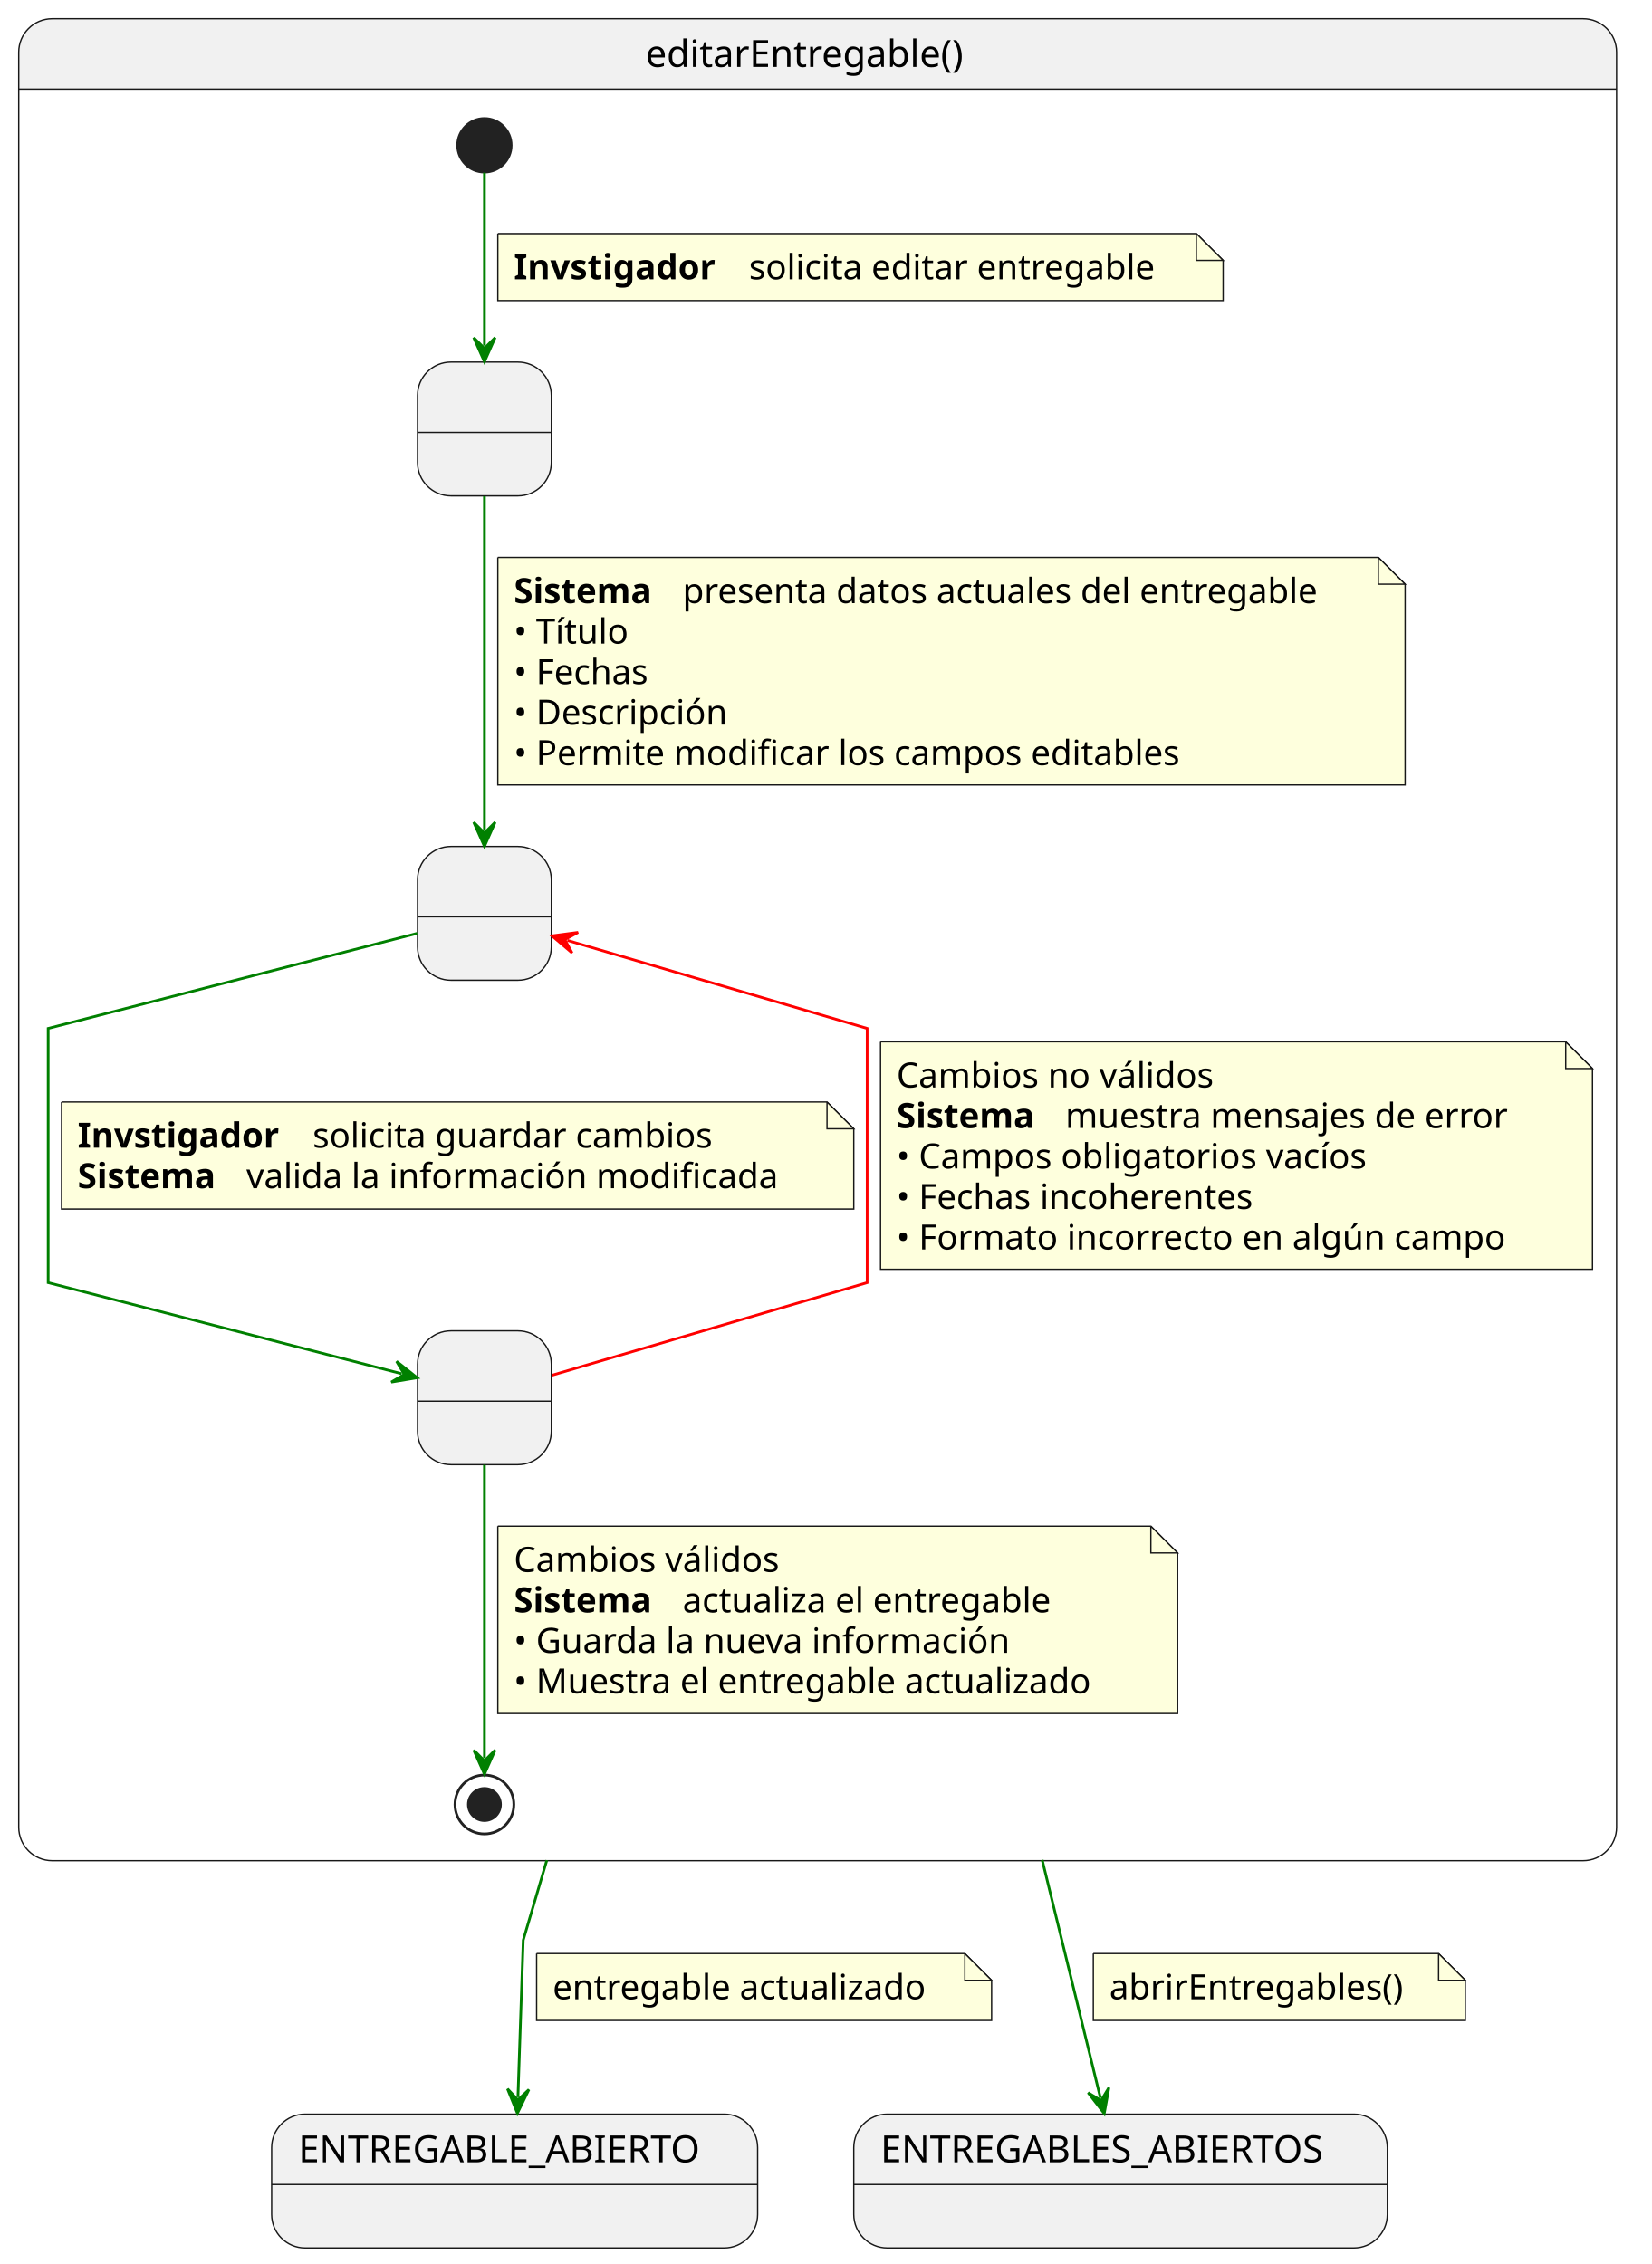
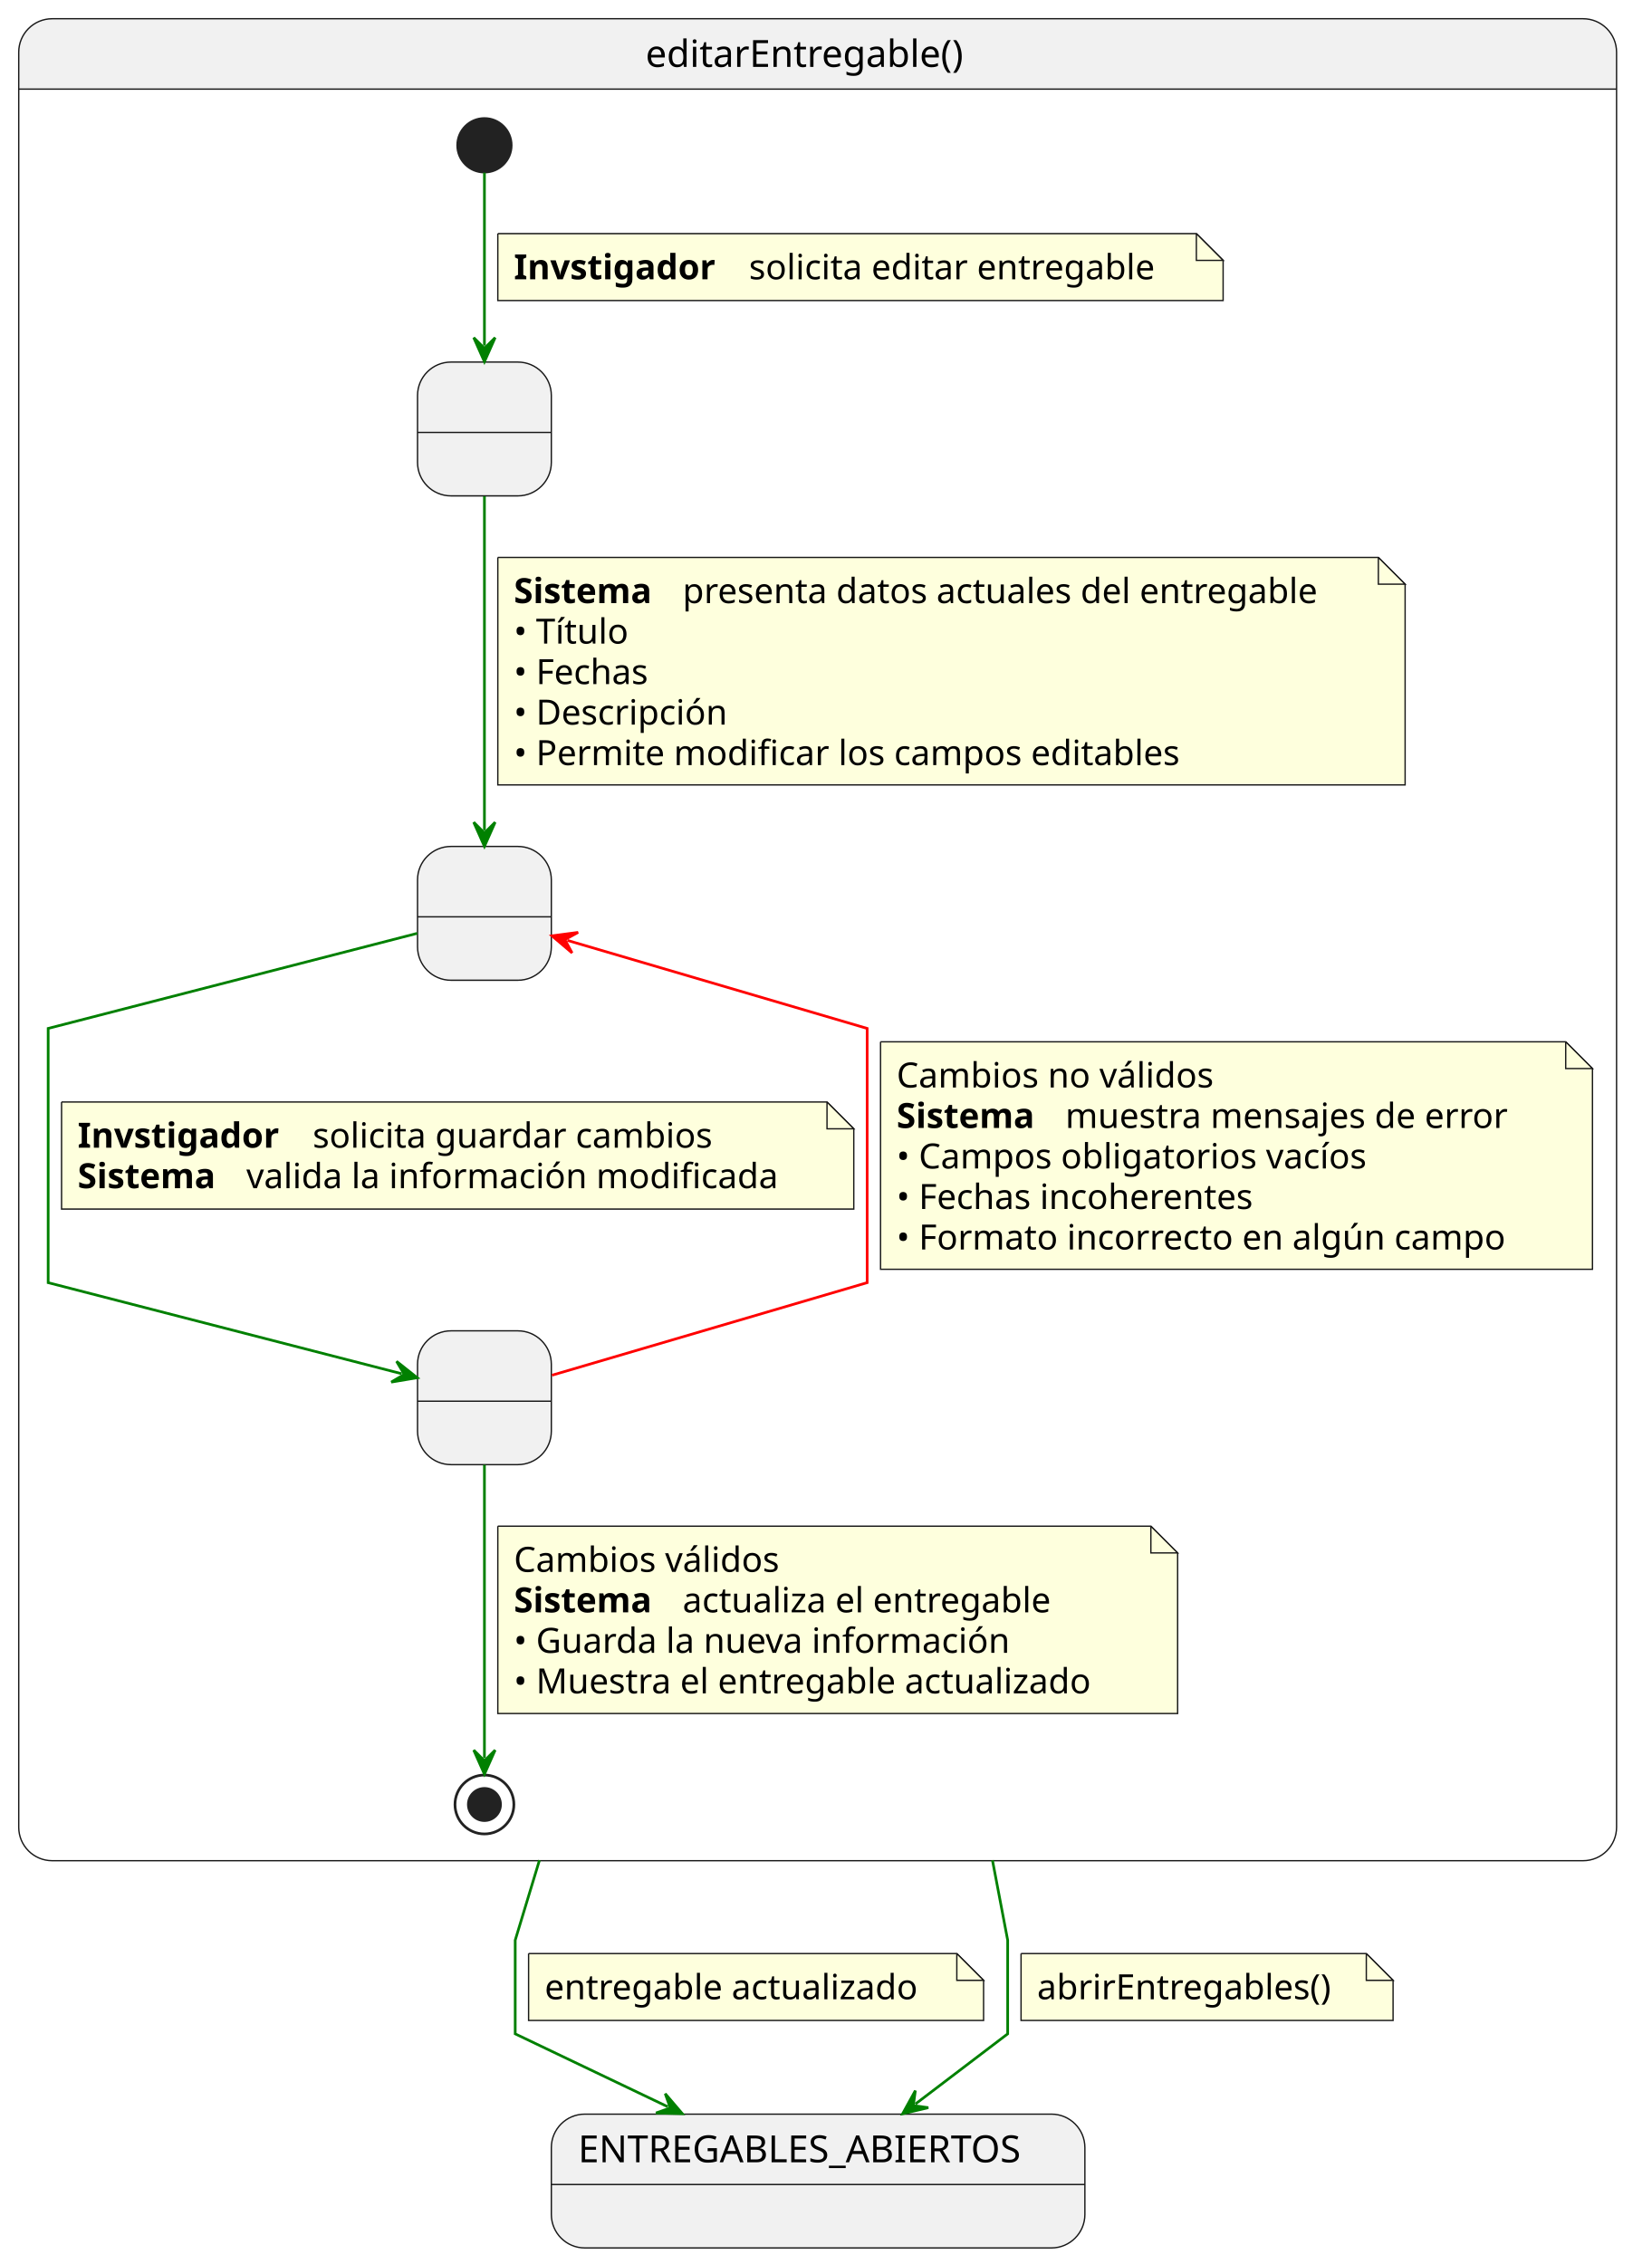
<svg xmlns="http://www.w3.org/2000/svg" contentStyleType="text/css" data-diagram-type="STATE" height="846px" preserveAspectRatio="none" style="width:617px;height:846px;background:#FFFFFF;" version="1.1" viewBox="0 0 617 846" width="617px" zoomAndPan="magnify">
  <defs />
  <g>
    <path d="M19.5,7 L591.5,7 A12.5,12.5 0 0 1 604,19.5 L604,33.297 L7,33.297 L7,19.5 A12.5,12.5 0 0 1 19.5,7" fill="#F1F1F1" />
    <rect fill="none" height="688.297" rx="12.5" ry="12.5" style="stroke:#181818;stroke-width:0.5;" width="597" x="7" y="7" />
    <line style="stroke:#181818;stroke-width:0.5;" x1="7" x2="604" y1="33.297" y2="33.297" />
    <text fill="#000000" font-family="sans-serif" font-size="14" lengthAdjust="spacing" textLength="128.57" x="241.215" y="24.995">editarEntregable()</text>
    <g id="editarEntregable.MostrandoEntregable">
      <rect fill="#F1F1F1" height="50" rx="12.5" ry="12.5" style="stroke:#181818;stroke-width:0.5;" width="50" x="156" y="135.297" />
      <line style="stroke:#181818;stroke-width:0.5;" x1="156" x2="206" y1="161.594" y2="161.594" />
      <text fill="#000000" font-family="sans-serif" font-size="14" lengthAdjust="spacing" textLength="4.45" x="178.775" y="153.292"> </text>
    </g>
    <g id="editarEntregable.EditandoEntregable">
      <rect fill="#F1F1F1" height="50" rx="12.5" ry="12.5" style="stroke:#181818;stroke-width:0.5;" width="50" x="156" y="316.297" />
      <line style="stroke:#181818;stroke-width:0.5;" x1="156" x2="206" y1="342.594" y2="342.594" />
      <text fill="#000000" font-family="sans-serif" font-size="14" lengthAdjust="spacing" textLength="4.45" x="178.775" y="334.292"> </text>
    </g>
    <g id="editarEntregable.ValidandoCambios">
      <rect fill="#F1F1F1" height="50" rx="12.5" ry="12.5" style="stroke:#181818;stroke-width:0.5;" width="50" x="156" y="497.297" />
      <line style="stroke:#181818;stroke-width:0.5;" x1="156" x2="206" y1="523.594" y2="523.594" />
      <text fill="#000000" font-family="sans-serif" font-size="14" lengthAdjust="spacing" textLength="4.45" x="178.775" y="515.292"> </text>
    </g>
    <ellipse cx="181" cy="54.297" fill="#222222" rx="10" ry="10" style="stroke:#222222;stroke-width:1;" />
    <ellipse cx="181" cy="674.297" fill="none" rx="11" ry="11" style="stroke:#222222;stroke-width:1;" />
    <ellipse cx="181" cy="674.297" fill="#222222" rx="6" ry="6" style="stroke:#222222;stroke-width:1;" />
    <g class="link" data-entity-1=".start.editarEntregable" data-entity-2="MostrandoEntregable" data-source-line="9" data-uid="lnk3" id="link_.start.editarEntregable_MostrandoEntregable">
      <path d="M181,64.527 C181,80.237 181,106.657 181,129.167" fill="none" id="*start*editarEntregable-to-MostrandoEntregable" style="stroke:#008000;stroke-width:1;" />
      <polygon fill="#008000" points="181,135.167,185,126.167,181,130.167,177,126.167,181,135.167" style="stroke:#008000;stroke-width:1;" />
      <path d="M186,87.297 L186,112.297 L457,112.297 L457,97.297 L447,87.297 L186,87.297" fill="#FEFFDD" style="stroke:#181818;stroke-width:0.5;" />
      <path d="M447,87.297 L447,97.297 L457,97.297 L447,87.297" fill="#FEFFDD" style="stroke:#181818;stroke-width:0.5;" />
      <text fill="#000000" font-family="sans-serif" font-size="13" font-weight="bold" lengthAdjust="spacing" textLength="83.7" x="192" y="104.364">Invstigador</text>
      <text fill="#000000" font-family="sans-serif" font-size="13" lengthAdjust="spacing" textLength="163.065" x="279.832" y="104.364">solicita editar entregable</text>
    </g>
    <g class="link" data-entity-1="MostrandoEntregable" data-entity-2="EditandoEntregable" data-source-line="14" data-uid="lnk4" id="link_MostrandoEntregable_EditandoEntregable">
      <path d="M181,185.437 C181,219.697 181,276.047 181,310.257" fill="none" id="MostrandoEntregable-to-EditandoEntregable" style="stroke:#008000;stroke-width:1;" />
      <polygon fill="#008000" points="181,316.257,185,307.257,181,311.257,177,307.257,181,316.257" style="stroke:#008000;stroke-width:1;" />
      <path d="M186,208.297 L186,293.297 L525,293.297 L525,218.297 L515,208.297 L186,208.297" fill="#FEFFDD" style="stroke:#181818;stroke-width:0.5;" />
      <path d="M515,208.297 L515,218.297 L525,218.297 L515,208.297" fill="#FEFFDD" style="stroke:#181818;stroke-width:0.5;" />
      <text fill="#000000" font-family="sans-serif" font-size="13" font-weight="bold" lengthAdjust="spacing" textLength="58.906" x="192" y="225.364">Sistema</text>
      <text fill="#000000" font-family="sans-serif" font-size="13" lengthAdjust="spacing" textLength="255.658" x="255.039" y="225.364">presenta datos actuales del entregable</text>
      <text fill="#000000" font-family="sans-serif" font-size="13" lengthAdjust="spacing" textLength="48.255" x="192" y="240.497">• Título</text>
      <text fill="#000000" font-family="sans-serif" font-size="13" lengthAdjust="spacing" textLength="57.402" x="192" y="255.629">• Fechas</text>
      <text fill="#000000" font-family="sans-serif" font-size="13" lengthAdjust="spacing" textLength="87.89" x="192" y="270.762">• Descripción</text>
      <text fill="#000000" font-family="sans-serif" font-size="13" lengthAdjust="spacing" textLength="268.665" x="192" y="285.895">• Permite modificar los campos editables</text>
    </g>
    <g class="link" data-entity-1="EditandoEntregable" data-entity-2="ValidandoCambios" data-source-line="23" data-uid="lnk5" id="link_EditandoEntregable_ValidandoCambios">
      <path d="M155.89,348.767 C110.17,360.547 18,384.297 18,384.297 C18,384.297 18,479.297 18,479.297 C18,479.297 104.36,501.55 150.08,513.33" fill="none" id="EditandoEntregable-to-ValidandoCambios" style="stroke:#008000;stroke-width:1;" />
      <polygon fill="#008000" points="155.89,514.827,148.173,508.708,151.048,513.579,146.177,516.455,155.89,514.827" style="stroke:#008000;stroke-width:1;" />
      <path d="M23,411.797 L23,451.797 L319,451.797 L319,421.797 L309,411.797 L23,411.797" fill="#FEFFDD" style="stroke:#181818;stroke-width:0.5;" />
      <path d="M309,411.797 L309,421.797 L319,421.797 L309,411.797" fill="#FEFFDD" style="stroke:#181818;stroke-width:0.5;" />
      <text fill="#000000" font-family="sans-serif" font-size="13" font-weight="bold" lengthAdjust="spacing" textLength="83.7" x="29" y="428.864">Invstigador</text>
      <text fill="#000000" font-family="sans-serif" font-size="13" lengthAdjust="spacing" textLength="159.77" x="116.832" y="428.864">solicita guardar cambios</text>
      <text fill="#000000" font-family="sans-serif" font-size="13" font-weight="bold" lengthAdjust="spacing" textLength="58.906" x="29" y="443.997">Sistema</text>
      <text fill="#000000" font-family="sans-serif" font-size="13" lengthAdjust="spacing" textLength="212.386" x="92.039" y="443.997">valida la información modificada</text>
    </g>
    <g class="link" data-entity-1="ValidandoCambios" data-entity-2="EditandoEntregable" data-source-line="29" data-uid="lnk6" id="link_ValidandoCambios_EditandoEntregable">
      <path d="M206.24,513.887 C247.29,501.827 324,479.297 324,479.297 C324,479.297 324,384.297 324,384.297 C324,384.297 253.047,363.458 211.997,351.398" fill="none" id="ValidandoCambios-to-EditandoEntregable" style="stroke:#FF0000;stroke-width:1;" />
      <polygon fill="#FF0000" points="206.24,349.707,213.748,356.082,211.037,351.116,216.003,348.406,206.24,349.707" style="stroke:#FF0000;stroke-width:1;" />
      <path d="M329,389.297 L329,474.297 L595,474.297 L595,399.297 L585,389.297 L329,389.297" fill="#FEFFDD" style="stroke:#181818;stroke-width:0.5;" />
      <path d="M585,389.297 L585,399.297 L595,399.297 L585,389.297" fill="#FEFFDD" style="stroke:#181818;stroke-width:0.5;" />
      <text fill="#000000" font-family="sans-serif" font-size="13" lengthAdjust="spacing" textLength="126.617" x="335" y="406.364">Cambios no válidos</text>
      <text fill="#000000" font-family="sans-serif" font-size="13" font-weight="bold" lengthAdjust="spacing" textLength="58.906" x="335" y="421.497">Sistema</text>
      <text fill="#000000" font-family="sans-serif" font-size="13" lengthAdjust="spacing" textLength="176.738" x="398.039" y="421.497">muestra mensajes de error</text>
      <text fill="#000000" font-family="sans-serif" font-size="13" lengthAdjust="spacing" textLength="190.277" x="335" y="436.629">• Campos obligatorios vacíos</text>
      <text fill="#000000" font-family="sans-serif" font-size="13" lengthAdjust="spacing" textLength="146.174" x="335" y="451.762">• Fechas incoherentes</text>
      <text fill="#000000" font-family="sans-serif" font-size="13" lengthAdjust="spacing" textLength="245.153" x="335" y="466.895">• Formato incorrecto en algún campo</text>
    </g>
    <g class="link" data-entity-1="ValidandoCambios" data-entity-2=".end.editarEntregable" data-source-line="38" data-uid="lnk8" id="link_ValidandoCambios_.end.editarEntregable">
      <path d="M181,547.397 C181,580.687 181,633.317 181,656.967" fill="none" id="ValidandoCambios-to-*end*editarEntregable" style="stroke:#008000;stroke-width:1;" />
      <polygon fill="#008000" points="181,662.967,185,653.967,181,657.967,177,653.967,181,662.967" style="stroke:#008000;stroke-width:1;" />
      <path d="M186,570.297 L186,640.297 L440,640.297 L440,580.297 L430,570.297 L186,570.297" fill="#FEFFDD" style="stroke:#181818;stroke-width:0.5;" />
      <path d="M430,570.297 L430,580.297 L440,580.297 L430,570.297" fill="#FEFFDD" style="stroke:#181818;stroke-width:0.5;" />
      <text fill="#000000" font-family="sans-serif" font-size="13" lengthAdjust="spacing" textLength="106.291" x="192" y="587.364">Cambios válidos</text>
      <text fill="#000000" font-family="sans-serif" font-size="13" font-weight="bold" lengthAdjust="spacing" textLength="58.906" x="192" y="602.497">Sistema</text>
      <text fill="#000000" font-family="sans-serif" font-size="13" lengthAdjust="spacing" textLength="149.062" x="255.039" y="602.497">actualiza el entregable</text>
      <text fill="#000000" font-family="sans-serif" font-size="13" lengthAdjust="spacing" textLength="201.062" x="192" y="617.629">• Guarda la nueva información</text>
      <text fill="#000000" font-family="sans-serif" font-size="13" lengthAdjust="spacing" textLength="233.835" x="192" y="632.762">• Muestra el entregable actualizado</text>
    </g>
-     <g id="ENTREGABLE_ABIERTO">
-       <rect fill="#F1F1F1" height="50" rx="12.5" ry="12.5" style="stroke:#181818;stroke-width:0.5;" width="181.574" x="101.5" y="790" />
-       <line style="stroke:#181818;stroke-width:0.5;" x1="101.5" x2="283.074" y1="816.297" y2="816.297" />
-       <text fill="#000000" font-family="sans-serif" font-size="14" lengthAdjust="spacing" textLength="161.574" x="111.5" y="807.995">ENTREGABLE_ABIERTO</text>
+     <g id="ENTREGABLES_ABIERTOS">
+       <rect fill="#F1F1F1" height="50" rx="12.5" ry="12.5" style="stroke:#181818;stroke-width:0.5;" width="199.348" x="206" y="790" />
+       <line style="stroke:#181818;stroke-width:0.5;" x1="206" x2="405.348" y1="816.297" y2="816.297" />
+       <text fill="#000000" font-family="sans-serif" font-size="14" lengthAdjust="spacing" textLength="179.348" x="216" y="807.995">ENTREGABLES_ABIERTOS</text>
    </g>
-     <g id="ENTREGABLES_ABIERTOS">
-       <rect fill="#F1F1F1" height="50" rx="12.5" ry="12.5" style="stroke:#181818;stroke-width:0.5;" width="199.348" x="319" y="790" />
-       <line style="stroke:#181818;stroke-width:0.5;" x1="319" x2="518.348" y1="816.297" y2="816.297" />
-       <text fill="#000000" font-family="sans-serif" font-size="14" lengthAdjust="spacing" textLength="179.348" x="329" y="807.995">ENTREGABLES_ABIERTOS</text>
+     <g class="link" data-entity-1="editarEntregable" data-entity-2="ENTREGABLES_ABIERTOS" data-source-line="47" data-uid="lnk10" id="link_editarEntregable_ENTREGABLES_ABIERTOS">
+       <path d="M201.56,695.11 C195.91,713.73 192.5,725 192.5,725 C192.5,725 192.5,760 192.5,760 C192.5,760 219.446,772.884 249.536,787.254" fill="none" id="editarEntregable-to-ENTREGABLES_ABIERTOS" style="stroke:#008000;stroke-width:1;" />
+       <polygon fill="#008000" points="254.95,789.84,248.552,782.352,250.438,787.685,245.105,789.571,254.95,789.84" style="stroke:#008000;stroke-width:1;" />
+       <path d="M197.5,730 L197.5,755 L367.5,755 L367.5,740 L357.5,730 L197.5,730" fill="#FEFFDD" style="stroke:#181818;stroke-width:0.5;" />
+       <path d="M357.5,730 L357.5,740 L367.5,740 L357.5,730" fill="#FEFFDD" style="stroke:#181818;stroke-width:0.5;" />
+       <text fill="#000000" font-family="sans-serif" font-size="13" lengthAdjust="spacing" textLength="149.525" x="203.5" y="747.067">entregable actualizado</text>
    </g>
-     <g class="link" data-entity-1="editarEntregable" data-entity-2="ENTREGABLE_ABIERTO" data-source-line="47" data-uid="lnk10" id="link_editarEntregable_ENTREGABLE_ABIERTO">
-       <path d="M204.32,695.11 C198.82,713.73 195.5,725 195.5,725 C195.5,725 194.412,757.333 193.523,783.683" fill="none" id="editarEntregable-to-ENTREGABLE_ABIERTO" style="stroke:#008000;stroke-width:1;" />
-       <polygon fill="#008000" points="193.32,789.68,197.621,780.82,193.489,784.683,189.626,780.55,193.32,789.68" style="stroke:#008000;stroke-width:1;" />
-       <path d="M200.5,730 L200.5,755 L370.5,755 L370.5,740 L360.5,730 L200.5,730" fill="#FEFFDD" style="stroke:#181818;stroke-width:0.5;" />
-       <path d="M360.5,730 L360.5,740 L370.5,740 L360.5,730" fill="#FEFFDD" style="stroke:#181818;stroke-width:0.5;" />
-       <text fill="#000000" font-family="sans-serif" font-size="13" lengthAdjust="spacing" textLength="149.525" x="206.5" y="747.067">entregable actualizado</text>
-     </g>
-     <g class="link" data-entity-1="editarEntregable" data-entity-2="ENTREGABLES_ABIERTOS" data-source-line="52" data-uid="lnk12" id="link_editarEntregable_ENTREGABLES_ABIERTOS">
-       <path d="M389.4,695.02 C399.09,734.63 405.935,762.602 411.155,783.952" fill="none" id="editarEntregable-to-ENTREGABLES_ABIERTOS" style="stroke:#008000;stroke-width:1;" />
-       <polygon fill="#008000" points="412.58,789.78,414.328,780.087,411.392,784.923,406.557,781.987,412.58,789.78" style="stroke:#008000;stroke-width:1;" />
-       <path d="M408.5,730 L408.5,755 L547.5,755 L547.5,740 L537.5,730 L408.5,730" fill="#FEFFDD" style="stroke:#181818;stroke-width:0.5;" />
-       <path d="M537.5,730 L537.5,740 L547.5,740 L537.5,730" fill="#FEFFDD" style="stroke:#181818;stroke-width:0.5;" />
-       <text fill="#000000" font-family="sans-serif" font-size="13" lengthAdjust="spacing" textLength="118.409" x="414.5" y="747.067">abrirEntregables()</text>
+     <g class="link" data-entity-1="editarEntregable" data-entity-2="ENTREGABLES_ABIERTOS" data-source-line="52" data-uid="lnk11" id="link_editarEntregable_ENTREGABLES_ABIERTOS">
+       <path d="M370.81,695.11 C374.35,713.73 376.5,725 376.5,725 C376.5,725 376.5,760 376.5,760 C376.5,760 360.947,771.84 342.037,786.21" fill="none" id="editarEntregable-to-ENTREGABLES_ABIERTOS-1" style="stroke:#008000;stroke-width:1;" />
+       <polygon fill="#008000" points="337.26,789.84,346.846,787.579,341.241,786.815,342.006,781.21,337.26,789.84" style="stroke:#008000;stroke-width:1;" />
+       <path d="M381.5,730 L381.5,755 L520.5,755 L520.5,740 L510.5,730 L381.5,730" fill="#FEFFDD" style="stroke:#181818;stroke-width:0.5;" />
+       <path d="M510.5,730 L510.5,740 L520.5,740 L510.5,730" fill="#FEFFDD" style="stroke:#181818;stroke-width:0.5;" />
+       <text fill="#000000" font-family="sans-serif" font-size="13" lengthAdjust="spacing" textLength="118.409" x="387.5" y="747.067">abrirEntregables()</text>
    </g>
  </g>
</svg>
